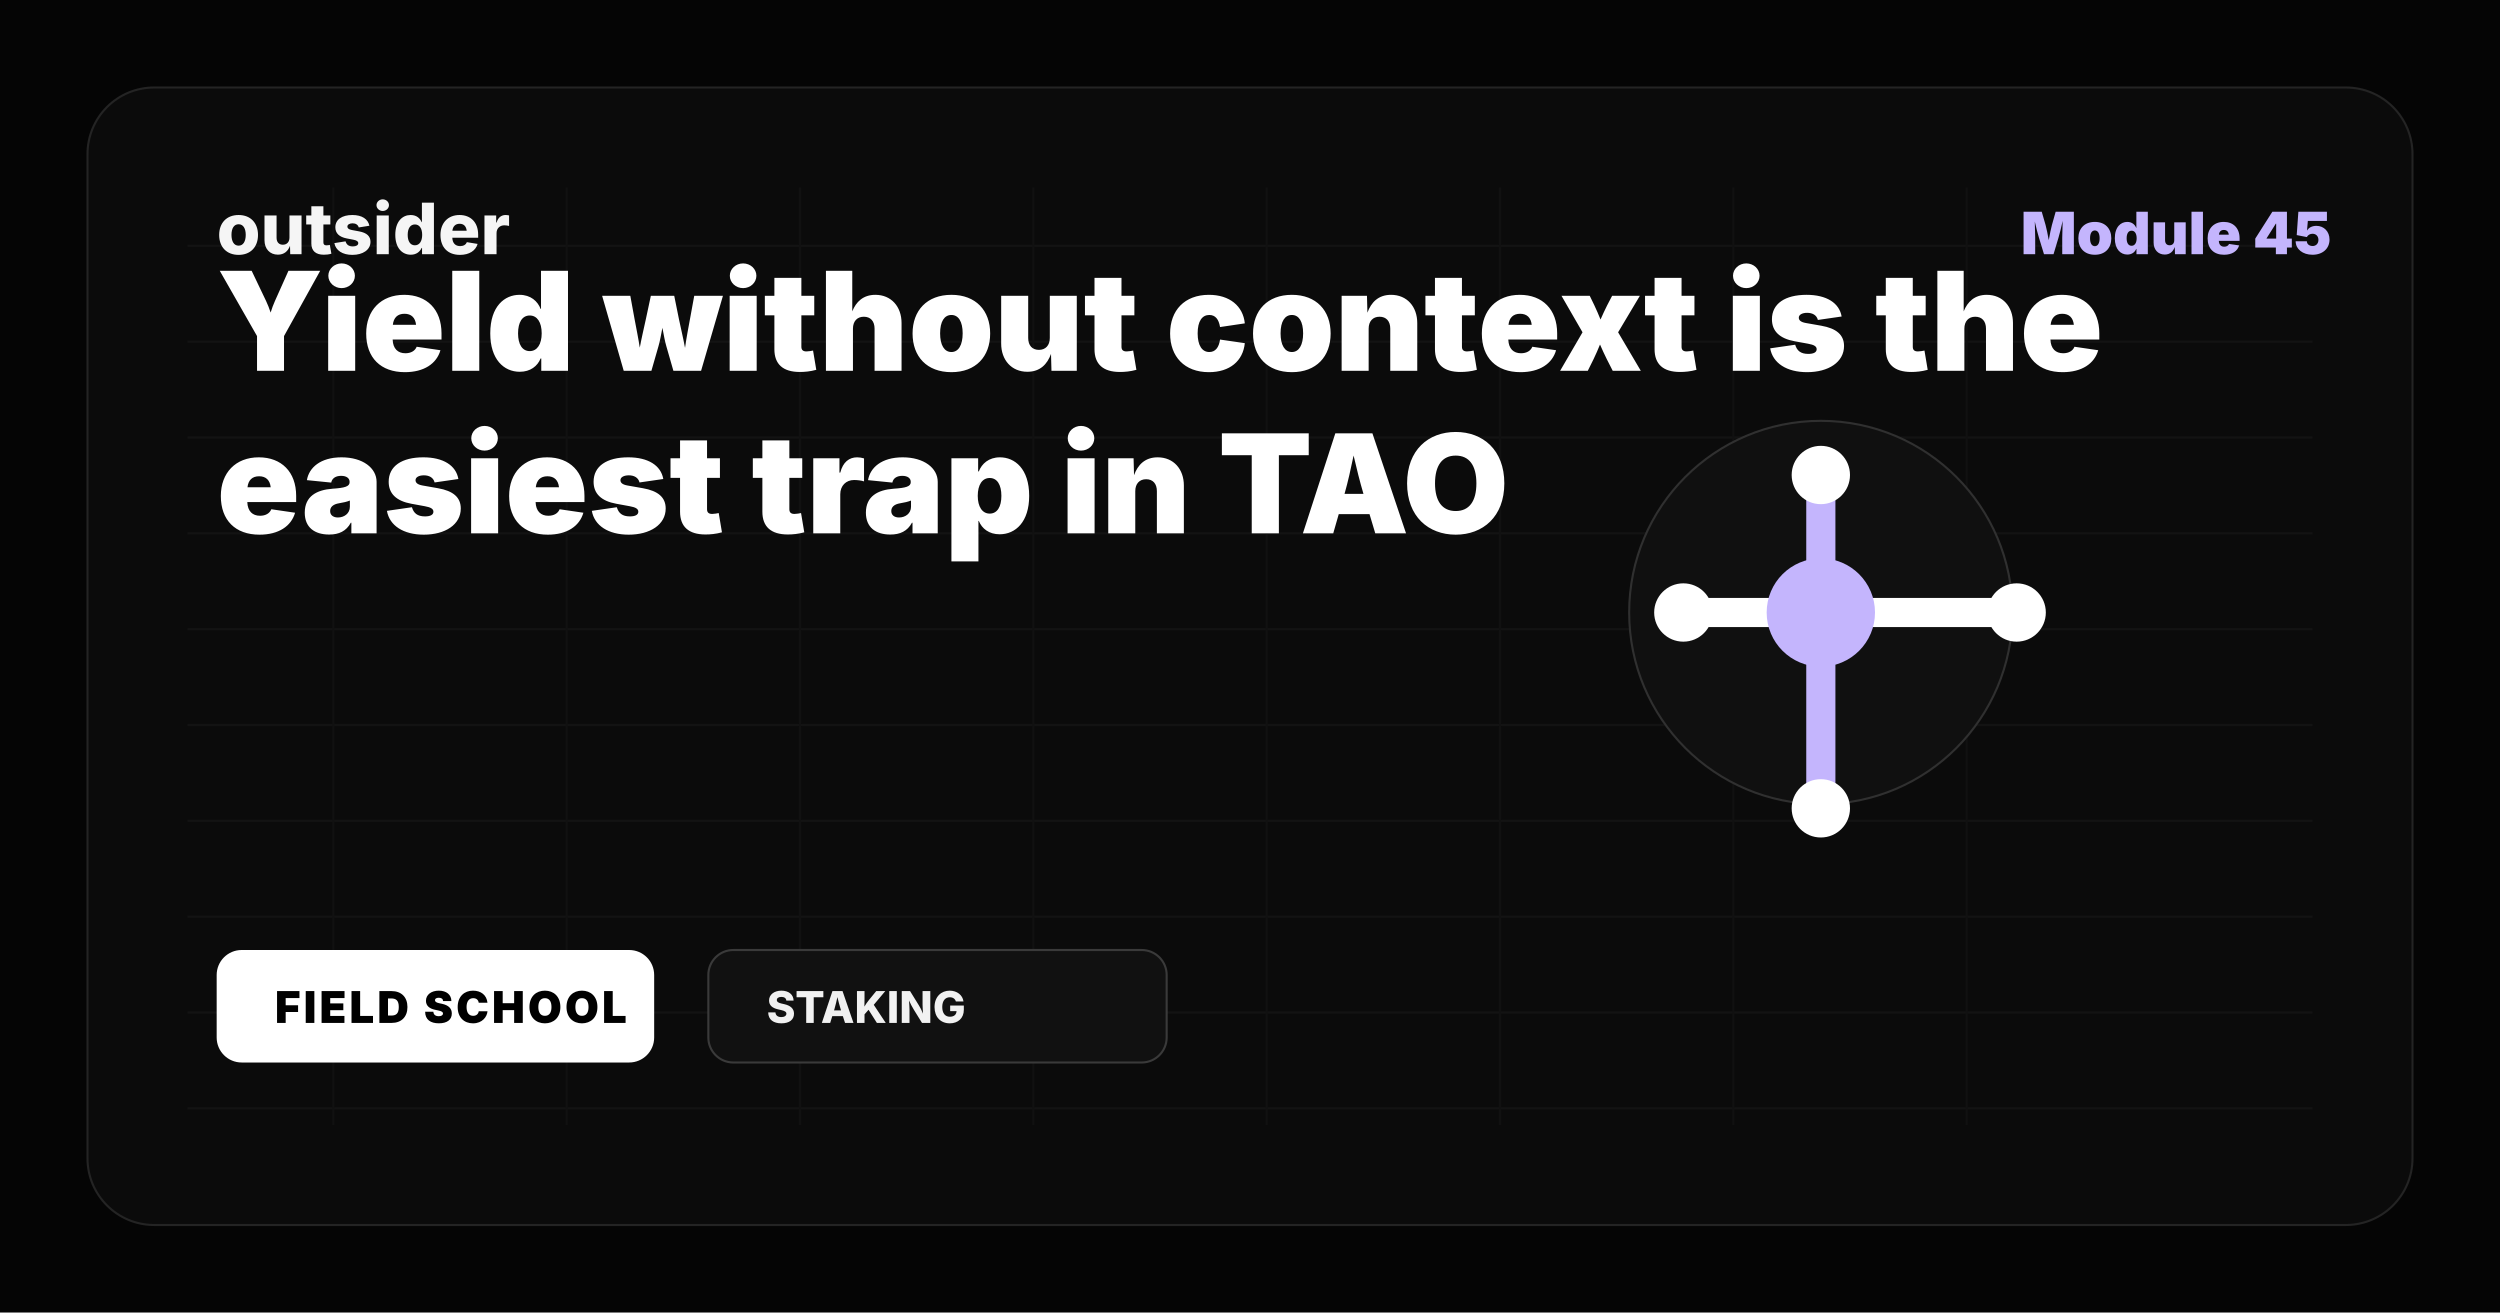
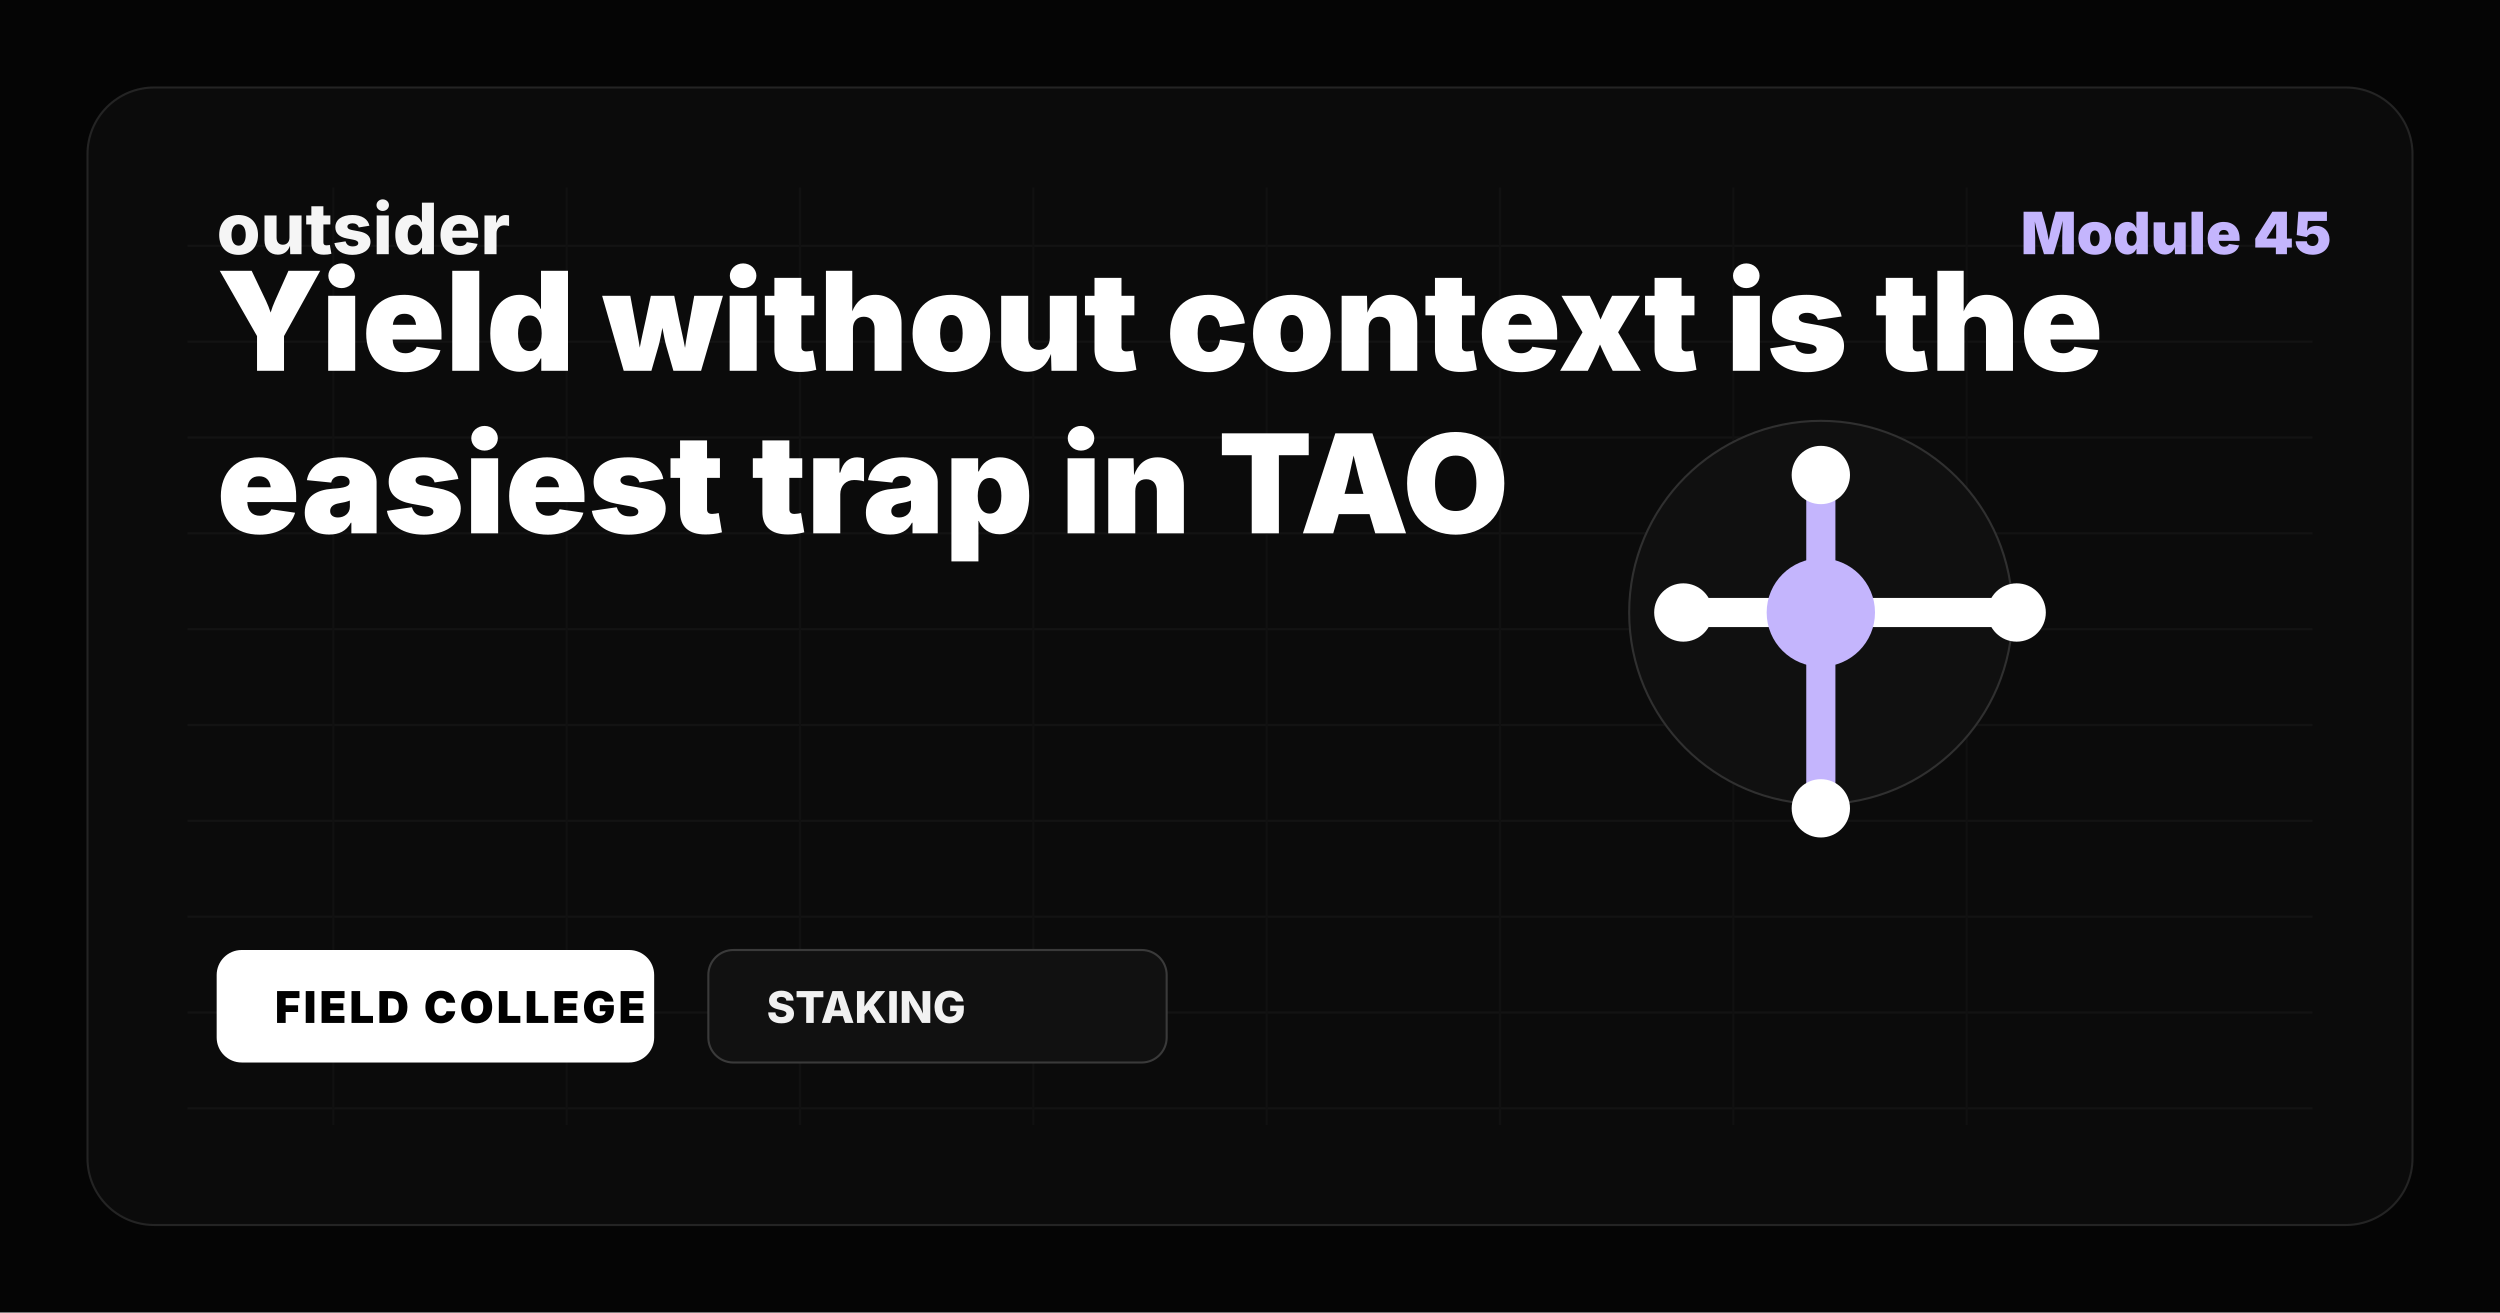
<svg xmlns="http://www.w3.org/2000/svg" width="1200" height="630" viewBox="0 0 1200 630" fill="none">
  <rect width="1200" height="630" fill="#050505" />
  <rect x="42" y="42" width="1116" height="546" rx="32" fill="#0B0B0B" stroke="#242424" />
  <g opacity="0.55">
    <path d="M90 118H1110" stroke="#191919" />
    <path d="M90 164H1110" stroke="#191919" />
    <path d="M90 210H1110" stroke="#191919" />
    <path d="M90 256H1110" stroke="#191919" />
    <path d="M90 302H1110" stroke="#191919" />
    <path d="M90 348H1110" stroke="#191919" />
    <path d="M90 394H1110" stroke="#191919" />
    <path d="M90 440H1110" stroke="#191919" />
    <path d="M90 486H1110" stroke="#191919" />
    <path d="M90 532H1110" stroke="#191919" />
    <path d="M160 90V540" stroke="#151515" />
    <path d="M272 90V540" stroke="#151515" />
    <path d="M384 90V540" stroke="#151515" />
    <path d="M496 90V540" stroke="#151515" />
    <path d="M608 90V540" stroke="#151515" />
    <path d="M720 90V540" stroke="#151515" />
    <path d="M832 90V540" stroke="#151515" />
    <path d="M944 90V540" stroke="#151515" />
  </g>
  <text x="104" y="122" fill="#F5F5F5" font-family="Inter, Arial, sans-serif" font-size="34" font-weight="800">outsider</text>
  <text x="970" y="122" fill="#C4B5FD" font-family="Inter, Arial, sans-serif" font-size="28" font-weight="900">Module 45</text>
  <text x="104" y="178" fill="#FFFFFF" font-family="Inter, Arial, sans-serif" font-size="66" font-weight="900">Yield without context is the</text>
  <text x="104" y="256" fill="#FFFFFF" font-family="Inter, Arial, sans-serif" font-size="66" font-weight="900">easiest trap in TAO</text>
  <rect x="104" y="456" width="210" height="54" rx="12" fill="#FFFFFF" />
-   <text x="132" y="491" fill="#000000" font-family="Inter, Arial, sans-serif" font-size="21" font-weight="900" letter-spacing="1.5">FIELD SCHOOL</text>
+   <text x="132" y="491" fill="#000000" font-family="Inter, Arial, sans-serif" font-size="21" font-weight="900" letter-spacing="1.5">FIELD COLLEGE</text>
  <rect x="340" y="456" width="220" height="54" rx="12" fill="#111111" stroke="#3A3A3A" />
  <text x="368" y="491" fill="#F1F1F1" font-family="Inter, Arial, sans-serif" font-size="21" font-weight="800">STAKING</text>
  <g transform="translate(780 200)">
    <circle cx="94" cy="94" r="92" fill="#101010" stroke="#303030" />
    <path d="M94 28V188" stroke="#C4B5FD" stroke-width="14" stroke-linecap="round" />
    <path d="M28 94H188" stroke="#FFFFFF" stroke-width="14" stroke-linecap="round" />
    <circle cx="94" cy="94" r="26" fill="#C4B5FD" />
    <circle cx="94" cy="28" r="14" fill="#FFFFFF" />
    <circle cx="188" cy="94" r="14" fill="#FFFFFF" />
    <circle cx="94" cy="188" r="14" fill="#FFFFFF" />
    <circle cx="28" cy="94" r="14" fill="#FFFFFF" />
  </g>
</svg>
